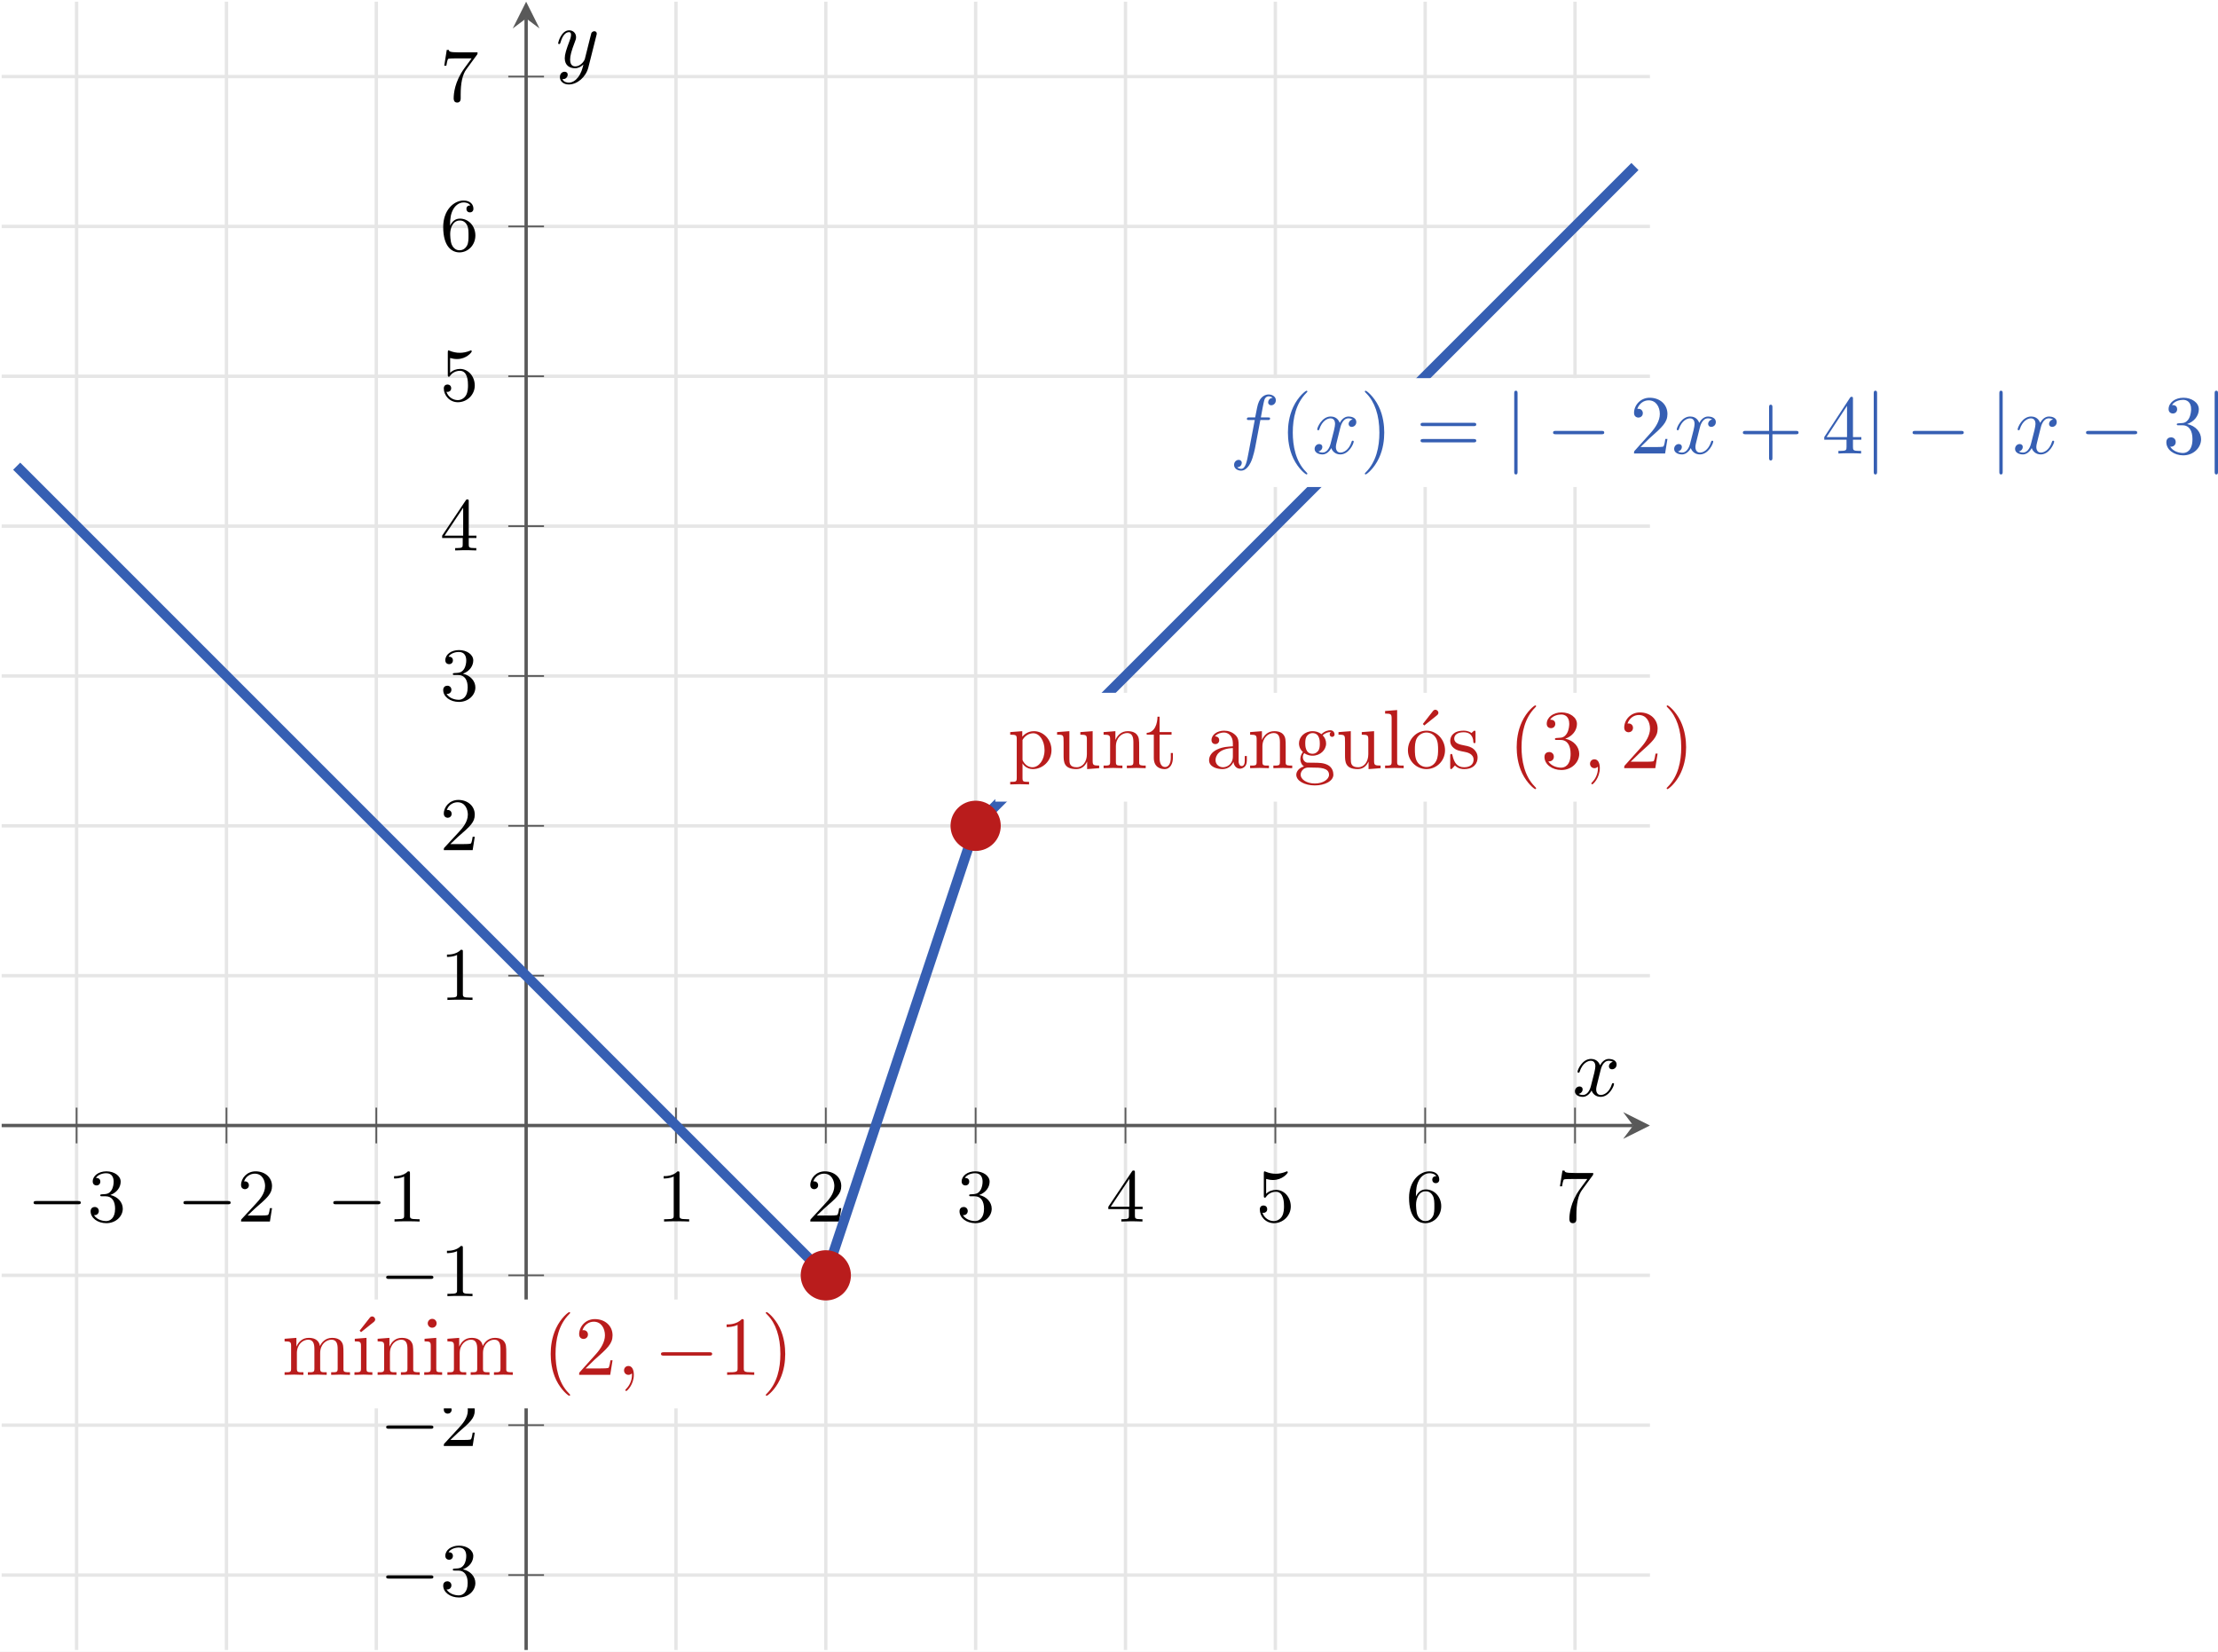
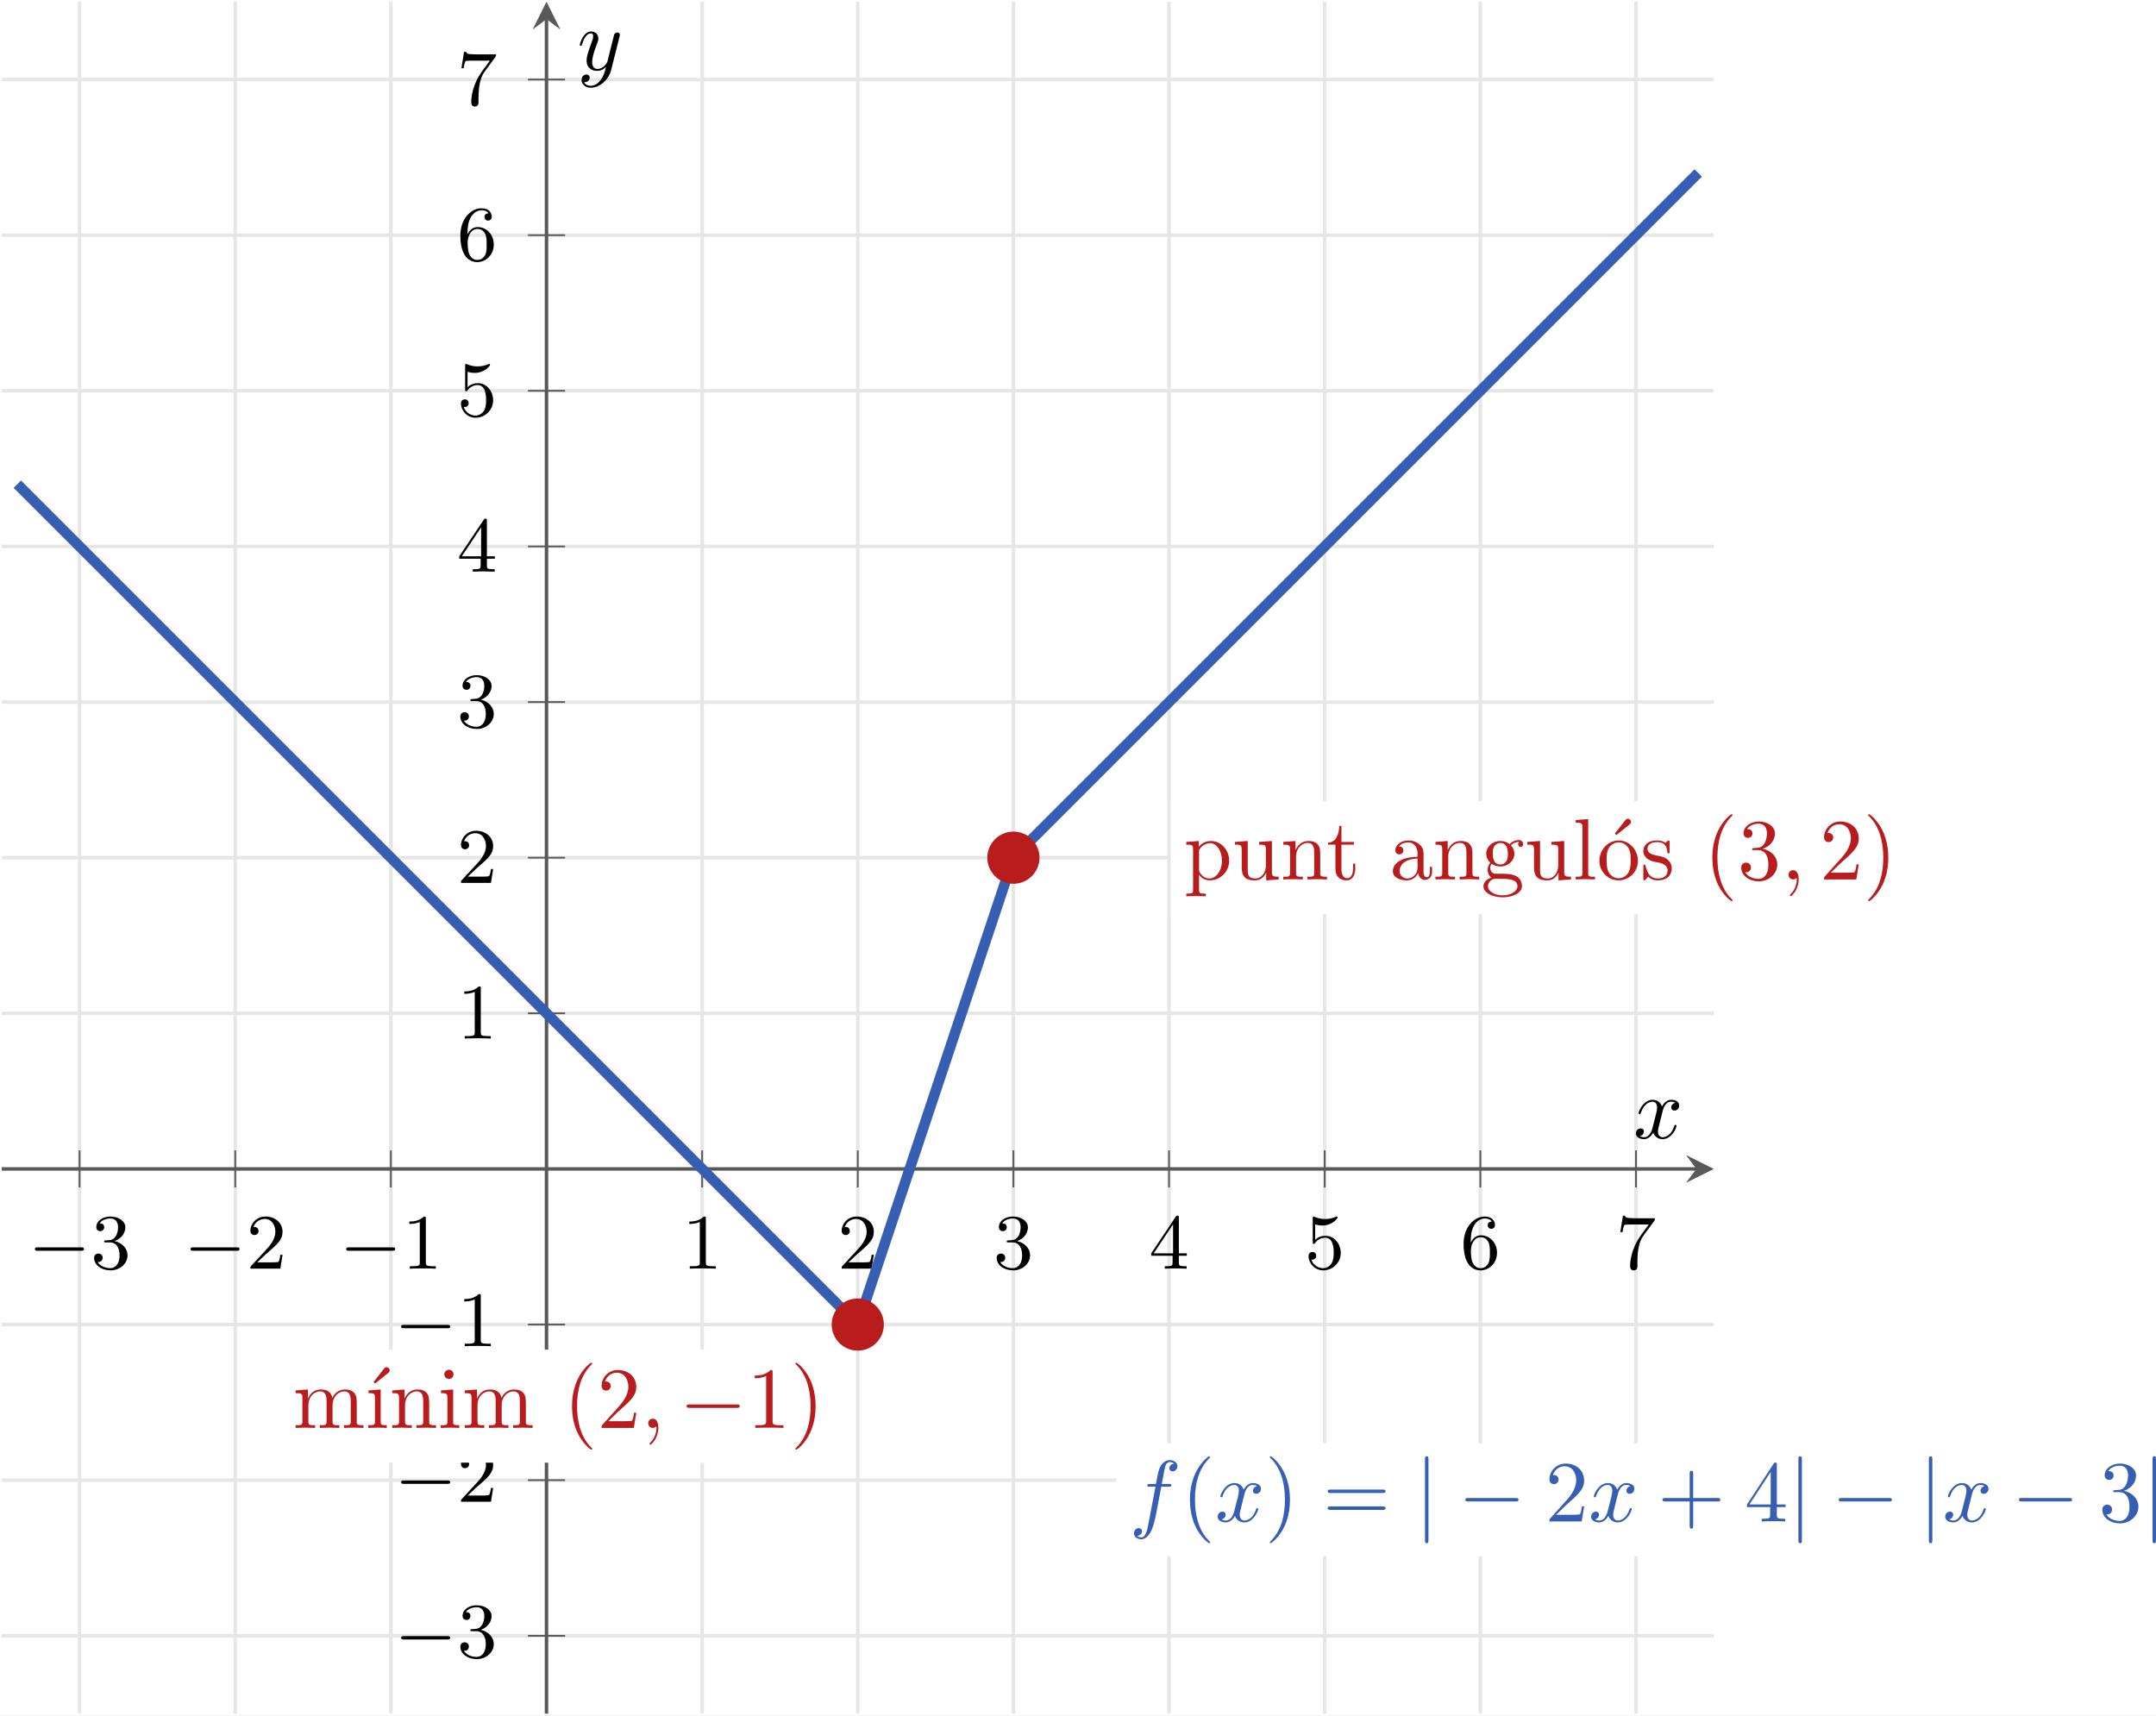
- <svg xmlns="http://www.w3.org/2000/svg" xmlns:xlink="http://www.w3.org/1999/xlink" version="1.1" width="263.907pt" height="196.516pt" viewBox="-66.926 -67.02 263.907 196.516">
-   <rect x="-66.926" y="-67.02" width="263.907" height="196.516" fill="white" />
+ <svg xmlns="http://www.w3.org/2000/svg" xmlns:xlink="http://www.w3.org/1999/xlink" version="1.1" width="246.97pt" height="196.516pt" viewBox="-66.926 -67.02 246.97 196.516">
+   <rect x="-66.926" y="-67.02" width="246.97" height="196.516" fill="white" />
  <defs>
    <clipPath id="clip1">
      <path d="M-66.727 129.297H129.391V-66.821H-66.727Z" />
    </clipPath>
    <path id="g0-0" d="M6.052-2.053C6.214-2.053 6.384-2.053 6.384-2.251C6.384-2.439 6.205-2.439 6.052-2.439H1.103C.95-2.439 .771-2.439 .771-2.251C.771-2.053 .941-2.053 1.103-2.053H6.052Z" />
    <path id="g1-49" d="M2.726-5.73C2.726-5.954 2.717-5.972 2.493-5.972C1.937-5.398 1.112-5.398 .834-5.398V-5.12C1.004-5.12 1.551-5.12 2.035-5.353V-.717C2.035-.386 2.008-.278 1.175-.278H.888V0C1.21-.027 2.008-.027 2.376-.027S3.551-.027 3.873 0V-.278H3.587C2.753-.278 2.726-.386 2.726-.717V-5.73Z" />
    <path id="g1-50" d="M4.142-1.587H3.891C3.873-1.47 3.802-.941 3.685-.798C3.631-.717 3.013-.717 2.833-.717H1.237L2.125-1.56C3.596-2.833 4.142-3.309 4.142-4.223C4.142-5.254 3.291-5.972 2.188-5.972C1.157-5.972 .457-5.156 .457-4.34C.457-3.891 .843-3.847 .924-3.847C1.121-3.847 1.39-3.99 1.39-4.313C1.39-4.582 1.201-4.779 .924-4.779C.879-4.779 .852-4.779 .816-4.77C1.031-5.407 1.605-5.694 2.089-5.694C3.004-5.694 3.318-4.842 3.318-4.223C3.318-3.309 2.627-2.564 2.197-2.098L.556-.323C.457-.224 .457-.206 .457 0H3.891L4.142-1.587Z" />
    <path id="g1-51" d="M2.735-3.156C3.569-3.47 3.963-4.125 3.963-4.743C3.963-5.434 3.201-5.972 2.268-5.972S.637-5.443 .637-4.761C.637-4.465 .834-4.295 1.094-4.295S1.542-4.483 1.542-4.743C1.542-5.057 1.327-5.192 1.022-5.192C1.255-5.568 1.802-5.747 2.242-5.747C2.986-5.747 3.129-5.156 3.129-4.734C3.129-4.465 3.075-4.035 2.851-3.694C2.573-3.291 2.26-3.273 2-3.255C1.775-3.237 1.757-3.237 1.686-3.237C1.605-3.228 1.533-3.219 1.533-3.12C1.533-3.004 1.605-3.004 1.757-3.004H2.179C2.959-3.004 3.3-2.376 3.3-1.524C3.3-.377 2.69-.054 2.233-.054C2.062-.054 1.193-.099 .789-.762C1.112-.717 1.363-.941 1.363-1.246C1.363-1.542 1.139-1.731 .879-1.731C.655-1.731 .386-1.596 .386-1.219C.386-.421 1.219 .197 2.26 .197C3.38 .197 4.214-.61 4.214-1.524C4.214-2.304 3.596-2.968 2.735-3.156Z" />
    <path id="g1-52" d="M.26-1.757V-1.479H2.708V-.708C2.708-.377 2.681-.278 2.008-.278H1.811V0C2.376-.027 3.004-.027 3.067-.027C3.111-.027 3.757-.027 4.322 0V-.278H4.125C3.452-.278 3.425-.377 3.425-.708V-1.479H4.34V-1.757H3.425V-5.828C3.425-6.007 3.425-6.07 3.255-6.07C3.147-6.07 3.138-6.061 3.058-5.936L.26-1.757ZM.547-1.757L2.762-5.075V-1.757H.547Z" />
    <path id="g1-53" d="M.933-3.093C.933-2.932 .933-2.833 1.058-2.833C1.13-2.833 1.157-2.869 1.21-2.95C1.479-3.327 1.91-3.542 2.376-3.542C3.335-3.542 3.335-2.161 3.335-1.838C3.335-1.56 3.335-1.004 3.084-.601C2.842-.224 2.466-.054 2.116-.054C1.587-.054 .986-.386 .771-1.049C.78-1.049 .834-1.031 .897-1.031C1.076-1.031 1.336-1.148 1.336-1.47C1.336-1.748 1.139-1.91 .897-1.91C.708-1.91 .457-1.802 .457-1.444C.457-.628 1.139 .197 2.134 .197C3.219 .197 4.142-.681 4.142-1.793C4.142-2.878 3.371-3.766 2.394-3.766C1.964-3.766 1.524-3.622 1.21-3.3V-5.066C1.479-4.985 1.757-4.94 2.035-4.94C3.138-4.94 3.784-5.738 3.784-5.855C3.784-5.936 3.73-5.972 3.685-5.972C3.667-5.972 3.649-5.972 3.569-5.927C3.147-5.756 2.735-5.685 2.358-5.685C1.973-5.685 1.569-5.756 1.157-5.927C1.067-5.972 1.049-5.972 1.04-5.972C.933-5.972 .933-5.882 .933-5.73V-3.093Z" />
    <path id="g1-54" d="M1.201-2.968C1.201-3.882 1.3-4.394 1.542-4.86C1.722-5.227 2.161-5.747 2.824-5.747C3.004-5.747 3.416-5.712 3.622-5.389C3.291-5.389 3.147-5.218 3.147-4.976C3.147-4.743 3.309-4.564 3.56-4.564S3.981-4.725 3.981-4.994C3.981-5.496 3.622-5.972 2.806-5.972C1.65-5.972 .386-4.833 .386-2.833C.386-.403 1.479 .197 2.322 .197C3.318 .197 4.214-.637 4.214-1.82C4.214-2.959 3.389-3.82 2.376-3.82C1.838-3.82 1.453-3.506 1.201-2.968ZM2.313-.054C1.802-.054 1.506-.475 1.399-.735C1.228-1.139 1.219-1.883 1.219-2.026C1.219-2.627 1.497-3.596 2.358-3.596C2.502-3.596 2.941-3.596 3.228-3.04C3.398-2.699 3.398-2.26 3.398-1.829S3.398-.959 3.228-.628C2.95-.117 2.555-.054 2.313-.054Z" />
    <path id="g1-55" d="M4.394-5.469C4.474-5.568 4.474-5.586 4.474-5.774H2.242C1.112-5.774 1.085-5.891 1.058-6.061H.807L.511-4.187H.762C.798-4.394 .87-4.896 .986-5.003C1.049-5.057 1.757-5.057 1.883-5.057H3.766L2.905-3.882C1.739-2.277 1.632-.816 1.632-.305C1.632-.206 1.632 .197 2.044 .197C2.466 .197 2.466-.197 2.466-.314V-.753C2.466-2.071 2.663-3.111 3.138-3.757L4.394-5.469Z" />
    <path id="g2-0" d="M6.565-2.291C6.735-2.291 6.914-2.291 6.914-2.491S6.735-2.69 6.565-2.69H1.176C1.006-2.69 .827-2.69 .827-2.491S1.006-2.291 1.176-2.291H6.565Z" />
    <path id="g2-106" d="M1.584-7.113C1.584-7.293 1.584-7.472 1.385-7.472S1.186-7.293 1.186-7.113V2.132C1.186 2.311 1.186 2.491 1.385 2.491S1.584 2.311 1.584 2.132V-7.113Z" />
    <path id="g3-59" d="M2.022-.01C2.022-.667 1.773-1.056 1.385-1.056C1.056-1.056 .857-.807 .857-.528C.857-.259 1.056 0 1.385 0C1.504 0 1.634-.04 1.733-.13C1.763-.149 1.773-.159 1.783-.159S1.803-.149 1.803-.01C1.803 .727 1.455 1.325 1.126 1.654C1.016 1.763 1.016 1.783 1.016 1.813C1.016 1.883 1.066 1.923 1.116 1.923C1.225 1.923 2.022 1.156 2.022-.01Z" />
    <path id="g3-102" d="M3.656-3.985H4.513C4.712-3.985 4.812-3.985 4.812-4.184C4.812-4.294 4.712-4.294 4.543-4.294H3.716L3.925-5.43C3.965-5.639 4.105-6.346 4.164-6.466C4.254-6.655 4.423-6.804 4.633-6.804C4.672-6.804 4.932-6.804 5.121-6.625C4.682-6.585 4.583-6.237 4.583-6.087C4.583-5.858 4.762-5.738 4.951-5.738C5.21-5.738 5.499-5.958 5.499-6.336C5.499-6.795 5.041-7.024 4.633-7.024C4.294-7.024 3.666-6.844 3.367-5.858C3.308-5.649 3.278-5.549 3.039-4.294H2.351C2.162-4.294 2.052-4.294 2.052-4.105C2.052-3.985 2.142-3.985 2.331-3.985H2.989L2.242-.05C2.062 .917 1.893 1.823 1.375 1.823C1.335 1.823 1.086 1.823 .897 1.644C1.355 1.614 1.445 1.255 1.445 1.106C1.445 .877 1.265 .757 1.076 .757C.817 .757 .528 .976 .528 1.355C.528 1.803 .966 2.042 1.375 2.042C1.923 2.042 2.321 1.455 2.501 1.076C2.819 .448 3.049-.757 3.059-.827L3.656-3.985Z" />
    <path id="g3-120" d="M3.328-3.009C3.387-3.268 3.616-4.184 4.314-4.184C4.364-4.184 4.603-4.184 4.812-4.055C4.533-4.005 4.334-3.756 4.334-3.517C4.334-3.357 4.443-3.168 4.712-3.168C4.932-3.168 5.25-3.347 5.25-3.746C5.25-4.264 4.663-4.403 4.324-4.403C3.746-4.403 3.397-3.875 3.278-3.646C3.029-4.304 2.491-4.403 2.202-4.403C1.166-4.403 .598-3.118 .598-2.869C.598-2.77 .697-2.77 .717-2.77C.797-2.77 .827-2.79 .847-2.879C1.186-3.935 1.843-4.184 2.182-4.184C2.371-4.184 2.72-4.095 2.72-3.517C2.72-3.208 2.55-2.54 2.182-1.146C2.022-.528 1.674-.11 1.235-.11C1.176-.11 .946-.11 .737-.239C.986-.289 1.205-.498 1.205-.777C1.205-1.046 .986-1.126 .837-1.126C.538-1.126 .289-.867 .289-.548C.289-.09 .787 .11 1.225 .11C1.883 .11 2.242-.588 2.271-.648C2.391-.279 2.75 .11 3.347 .11C4.374 .11 4.941-1.176 4.941-1.425C4.941-1.524 4.852-1.524 4.822-1.524C4.732-1.524 4.712-1.484 4.692-1.415C4.364-.349 3.686-.11 3.367-.11C2.979-.11 2.819-.428 2.819-.767C2.819-.986 2.879-1.205 2.989-1.644L3.328-3.009Z" />
    <path id="g3-121" d="M4.842-3.796C4.882-3.935 4.882-3.955 4.882-4.025C4.882-4.204 4.742-4.294 4.593-4.294C4.493-4.294 4.334-4.234 4.244-4.085C4.224-4.035 4.144-3.726 4.105-3.547C4.035-3.288 3.965-3.019 3.905-2.75L3.457-.956C3.417-.807 2.989-.11 2.331-.11C1.823-.11 1.714-.548 1.714-.917C1.714-1.375 1.883-1.993 2.222-2.869C2.381-3.278 2.421-3.387 2.421-3.587C2.421-4.035 2.102-4.403 1.604-4.403C.658-4.403 .289-2.959 .289-2.869C.289-2.77 .389-2.77 .408-2.77C.508-2.77 .518-2.79 .568-2.949C.837-3.885 1.235-4.184 1.574-4.184C1.654-4.184 1.823-4.184 1.823-3.866C1.823-3.616 1.724-3.357 1.654-3.168C1.255-2.112 1.076-1.544 1.076-1.076C1.076-.189 1.704 .11 2.291 .11C2.68 .11 3.019-.06 3.298-.339C3.168 .179 3.049 .667 2.65 1.196C2.391 1.534 2.012 1.823 1.554 1.823C1.415 1.823 .966 1.793 .797 1.405C.956 1.405 1.086 1.405 1.225 1.285C1.325 1.196 1.425 1.066 1.425 .877C1.425 .568 1.156 .528 1.056 .528C.827 .528 .498 .687 .498 1.176C.498 1.674 .936 2.042 1.554 2.042C2.58 2.042 3.606 1.136 3.885 .01L4.842-3.796Z" />
    <path id="g4-16" d="M1.763-4.403L.369-4.294V-3.985C1.016-3.985 1.106-3.925 1.106-3.437V-.757C1.106-.309 .996-.309 .329-.309V0C.648-.01 1.186-.03 1.425-.03C1.773-.03 2.122-.01 2.461 0V-.309C1.803-.309 1.763-.359 1.763-.747V-4.403Z" />
    <path id="g4-19" d="M3.736-6.296C3.826-6.366 3.905-6.476 3.905-6.595C3.905-6.775 3.726-6.954 3.547-6.954C3.397-6.954 3.288-6.844 3.248-6.785L2.052-5.26L2.222-5.081L3.736-6.296Z" />
    <path id="g4-40" d="M3.298 2.391C3.298 2.361 3.298 2.341 3.128 2.172C1.883 .917 1.564-.966 1.564-2.491C1.564-4.224 1.943-5.958 3.168-7.203C3.298-7.323 3.298-7.342 3.298-7.372C3.298-7.442 3.258-7.472 3.198-7.472C3.098-7.472 2.202-6.795 1.614-5.529C1.106-4.433 .986-3.328 .986-2.491C.986-1.714 1.096-.508 1.644 .618C2.242 1.843 3.098 2.491 3.198 2.491C3.258 2.491 3.298 2.461 3.298 2.391Z" />
    <path id="g4-41" d="M2.879-2.491C2.879-3.268 2.77-4.473 2.222-5.599C1.624-6.824 .767-7.472 .667-7.472C.608-7.472 .568-7.432 .568-7.372C.568-7.342 .568-7.323 .757-7.143C1.733-6.157 2.301-4.573 2.301-2.491C2.301-.787 1.933 .966 .697 2.222C.568 2.341 .568 2.361 .568 2.391C.568 2.451 .608 2.491 .667 2.491C.767 2.491 1.664 1.813 2.252 .548C2.76-.548 2.879-1.654 2.879-2.491Z" />
    <path id="g4-43" d="M4.075-2.291H6.854C6.994-2.291 7.183-2.291 7.183-2.491S6.994-2.69 6.854-2.69H4.075V-5.479C4.075-5.619 4.075-5.808 3.875-5.808S3.676-5.619 3.676-5.479V-2.69H.887C.747-2.69 .558-2.69 .558-2.491S.747-2.291 .887-2.291H3.676V.498C3.676 .638 3.676 .827 3.875 .827S4.075 .638 4.075 .498V-2.291Z" />
    <path id="g4-49" d="M2.929-6.376C2.929-6.615 2.929-6.635 2.7-6.635C2.082-5.998 1.205-5.998 .887-5.998V-5.689C1.086-5.689 1.674-5.689 2.192-5.948V-.787C2.192-.428 2.162-.309 1.265-.309H.946V0C1.295-.03 2.162-.03 2.56-.03S3.826-.03 4.174 0V-.309H3.856C2.959-.309 2.929-.418 2.929-.787V-6.376Z" />
    <path id="g4-50" d="M1.265-.767L2.321-1.793C3.875-3.168 4.473-3.706 4.473-4.702C4.473-5.838 3.577-6.635 2.361-6.635C1.235-6.635 .498-5.719 .498-4.832C.498-4.274 .996-4.274 1.026-4.274C1.196-4.274 1.544-4.394 1.544-4.802C1.544-5.061 1.365-5.32 1.016-5.32C.936-5.32 .917-5.32 .887-5.31C1.116-5.958 1.654-6.326 2.232-6.326C3.138-6.326 3.567-5.519 3.567-4.702C3.567-3.905 3.068-3.118 2.521-2.501L.608-.369C.498-.259 .498-.239 .498 0H4.194L4.473-1.733H4.224C4.174-1.435 4.105-.996 4.005-.847C3.935-.767 3.278-.767 3.059-.767H1.265Z" />
    <path id="g4-51" d="M2.889-3.507C3.706-3.776 4.284-4.473 4.284-5.26C4.284-6.077 3.407-6.635 2.451-6.635C1.445-6.635 .687-6.037 .687-5.28C.687-4.951 .907-4.762 1.196-4.762C1.504-4.762 1.704-4.981 1.704-5.27C1.704-5.768 1.235-5.768 1.086-5.768C1.395-6.257 2.052-6.386 2.411-6.386C2.819-6.386 3.367-6.167 3.367-5.27C3.367-5.151 3.347-4.573 3.088-4.134C2.79-3.656 2.451-3.626 2.202-3.616C2.122-3.606 1.883-3.587 1.813-3.587C1.733-3.577 1.664-3.567 1.664-3.467C1.664-3.357 1.733-3.357 1.903-3.357H2.341C3.158-3.357 3.527-2.68 3.527-1.704C3.527-.349 2.839-.06 2.401-.06C1.973-.06 1.225-.229 .877-.817C1.225-.767 1.534-.986 1.534-1.365C1.534-1.724 1.265-1.923 .976-1.923C.737-1.923 .418-1.783 .418-1.345C.418-.438 1.345 .219 2.431 .219C3.646 .219 4.553-.687 4.553-1.704C4.553-2.521 3.925-3.298 2.889-3.507Z" />
    <path id="g4-52" d="M2.929-1.644V-.777C2.929-.418 2.909-.309 2.172-.309H1.963V0C2.371-.03 2.889-.03 3.308-.03S4.254-.03 4.663 0V-.309H4.453C3.716-.309 3.696-.418 3.696-.777V-1.644H4.692V-1.953H3.696V-6.486C3.696-6.685 3.696-6.745 3.537-6.745C3.447-6.745 3.417-6.745 3.337-6.625L.279-1.953V-1.644H2.929ZM2.989-1.953H.558L2.989-5.669V-1.953Z" />
    <path id="g4-61" d="M6.844-3.258C6.994-3.258 7.183-3.258 7.183-3.457S6.994-3.656 6.854-3.656H.887C.747-3.656 .558-3.656 .558-3.457S.747-3.258 .897-3.258H6.844ZM6.854-1.325C6.994-1.325 7.183-1.325 7.183-1.524S6.994-1.724 6.844-1.724H.897C.747-1.724 .558-1.724 .558-1.524S.747-1.325 .887-1.325H6.854Z" />
    <path id="g4-97" d="M3.318-.757C3.357-.359 3.626 .06 4.095 .06C4.304 .06 4.912-.08 4.912-.887V-1.445H4.663V-.887C4.663-.309 4.413-.249 4.304-.249C3.975-.249 3.935-.697 3.935-.747V-2.74C3.935-3.158 3.935-3.547 3.577-3.915C3.188-4.304 2.69-4.463 2.212-4.463C1.395-4.463 .707-3.995 .707-3.337C.707-3.039 .907-2.869 1.166-2.869C1.445-2.869 1.624-3.068 1.624-3.328C1.624-3.447 1.574-3.776 1.116-3.786C1.385-4.134 1.873-4.244 2.192-4.244C2.68-4.244 3.248-3.856 3.248-2.969V-2.6C2.74-2.57 2.042-2.54 1.415-2.242C.667-1.903 .418-1.385 .418-.946C.418-.139 1.385 .11 2.012 .11C2.67 .11 3.128-.289 3.318-.757ZM3.248-2.391V-1.395C3.248-.448 2.531-.11 2.082-.11C1.594-.11 1.186-.458 1.186-.956C1.186-1.504 1.604-2.331 3.248-2.391Z" />
    <path id="g4-103" d="M2.212-1.714C1.345-1.714 1.345-2.71 1.345-2.939C1.345-3.208 1.355-3.527 1.504-3.776C1.584-3.895 1.813-4.174 2.212-4.174C3.078-4.174 3.078-3.178 3.078-2.949C3.078-2.68 3.068-2.361 2.919-2.112C2.839-1.993 2.61-1.714 2.212-1.714ZM1.056-1.325C1.056-1.365 1.056-1.594 1.225-1.793C1.614-1.514 2.022-1.484 2.212-1.484C3.138-1.484 3.826-2.172 3.826-2.939C3.826-3.308 3.666-3.676 3.417-3.905C3.776-4.244 4.134-4.294 4.314-4.294C4.334-4.294 4.384-4.294 4.413-4.284C4.304-4.244 4.254-4.134 4.254-4.015C4.254-3.846 4.384-3.726 4.543-3.726C4.643-3.726 4.832-3.796 4.832-4.025C4.832-4.194 4.712-4.513 4.324-4.513C4.125-4.513 3.686-4.453 3.268-4.045C2.849-4.374 2.431-4.403 2.212-4.403C1.285-4.403 .598-3.716 .598-2.949C.598-2.511 .817-2.132 1.066-1.923C.936-1.773 .757-1.445 .757-1.096C.757-.787 .887-.408 1.196-.209C.598-.04 .279 .389 .279 .787C.279 1.504 1.265 2.052 2.481 2.052C3.656 2.052 4.692 1.544 4.692 .767C4.692 .418 4.553-.09 4.045-.369C3.517-.648 2.939-.648 2.331-.648C2.082-.648 1.654-.648 1.584-.658C1.265-.697 1.056-1.006 1.056-1.325ZM2.491 1.823C1.484 1.823 .797 1.315 .797 .787C.797 .329 1.176-.04 1.614-.07H2.202C3.059-.07 4.174-.07 4.174 .787C4.174 1.325 3.467 1.823 2.491 1.823Z" />
    <path id="g4-105" d="M1.763-4.403L.369-4.294V-3.985C1.016-3.985 1.106-3.925 1.106-3.437V-.757C1.106-.309 .996-.309 .329-.309V0C.648-.01 1.186-.03 1.425-.03C1.773-.03 2.122-.01 2.461 0V-.309C1.803-.309 1.763-.359 1.763-.747V-4.403ZM1.803-6.137C1.803-6.456 1.554-6.665 1.275-6.665C.966-6.665 .747-6.396 .747-6.137C.747-5.868 .966-5.609 1.275-5.609C1.554-5.609 1.803-5.818 1.803-6.137Z" />
    <path id="g4-108" d="M1.763-6.914L.329-6.804V-6.496C1.026-6.496 1.106-6.426 1.106-5.938V-.757C1.106-.309 .996-.309 .329-.309V0C.658-.01 1.186-.03 1.435-.03S2.172-.01 2.54 0V-.309C1.873-.309 1.763-.309 1.763-.757V-6.914Z" />
    <path id="g4-109" d="M1.096-3.427V-.757C1.096-.309 .986-.309 .319-.309V0C.667-.01 1.176-.03 1.445-.03C1.704-.03 2.222-.01 2.56 0V-.309C1.893-.309 1.783-.309 1.783-.757V-2.59C1.783-3.626 2.491-4.184 3.128-4.184C3.756-4.184 3.866-3.646 3.866-3.078V-.757C3.866-.309 3.756-.309 3.088-.309V0C3.437-.01 3.945-.03 4.214-.03C4.473-.03 4.991-.01 5.33 0V-.309C4.663-.309 4.553-.309 4.553-.757V-2.59C4.553-3.626 5.26-4.184 5.898-4.184C6.526-4.184 6.635-3.646 6.635-3.078V-.757C6.635-.309 6.526-.309 5.858-.309V0C6.207-.01 6.715-.03 6.984-.03C7.243-.03 7.761-.01 8.1 0V-.309C7.582-.309 7.333-.309 7.323-.608V-2.511C7.323-3.367 7.323-3.676 7.014-4.035C6.874-4.204 6.545-4.403 5.968-4.403C5.131-4.403 4.692-3.806 4.523-3.427C4.384-4.294 3.646-4.403 3.198-4.403C2.471-4.403 2.002-3.975 1.724-3.357V-4.403L.319-4.294V-3.985C1.016-3.985 1.096-3.915 1.096-3.427Z" />
    <path id="g4-110" d="M1.096-3.427V-.757C1.096-.309 .986-.309 .319-.309V0C.667-.01 1.176-.03 1.445-.03C1.704-.03 2.222-.01 2.56 0V-.309C1.893-.309 1.783-.309 1.783-.757V-2.59C1.783-3.626 2.491-4.184 3.128-4.184C3.756-4.184 3.866-3.646 3.866-3.078V-.757C3.866-.309 3.756-.309 3.088-.309V0C3.437-.01 3.945-.03 4.214-.03C4.473-.03 4.991-.01 5.33 0V-.309C4.812-.309 4.563-.309 4.553-.608V-2.511C4.553-3.367 4.553-3.676 4.244-4.035C4.105-4.204 3.776-4.403 3.198-4.403C2.471-4.403 2.002-3.975 1.724-3.357V-4.403L.319-4.294V-3.985C1.016-3.985 1.096-3.915 1.096-3.427Z" />
    <path id="g4-111" d="M4.692-2.132C4.692-3.407 3.696-4.463 2.491-4.463C1.245-4.463 .279-3.377 .279-2.132C.279-.847 1.315 .11 2.481 .11C3.686 .11 4.692-.867 4.692-2.132ZM2.491-.139C2.062-.139 1.624-.349 1.355-.807C1.106-1.245 1.106-1.853 1.106-2.212C1.106-2.6 1.106-3.138 1.345-3.577C1.614-4.035 2.082-4.244 2.481-4.244C2.919-4.244 3.347-4.025 3.606-3.597S3.866-2.59 3.866-2.212C3.866-1.853 3.866-1.315 3.646-.877C3.427-.428 2.989-.139 2.491-.139Z" />
    <path id="g4-112" d="M1.714-3.746V-4.403L.279-4.294V-3.985C.986-3.985 1.056-3.925 1.056-3.487V1.176C1.056 1.624 .946 1.624 .279 1.624V1.933C.618 1.923 1.136 1.903 1.395 1.903C1.664 1.903 2.172 1.923 2.521 1.933V1.624C1.853 1.624 1.743 1.624 1.743 1.176V-.498V-.588C1.793-.428 2.212 .11 2.969 .11C4.154 .11 5.191-.867 5.191-2.152C5.191-3.417 4.224-4.403 3.108-4.403C2.331-4.403 1.913-3.965 1.714-3.746ZM1.743-1.136V-3.357C2.032-3.866 2.521-4.154 3.029-4.154C3.756-4.154 4.364-3.278 4.364-2.152C4.364-.946 3.666-.11 2.929-.11C2.531-.11 2.152-.309 1.883-.717C1.743-.927 1.743-.936 1.743-1.136Z" />
    <path id="g4-115" d="M2.072-1.933C2.291-1.893 3.108-1.733 3.108-1.016C3.108-.508 2.76-.11 1.983-.11C1.146-.11 .787-.677 .598-1.524C.568-1.654 .558-1.694 .458-1.694C.329-1.694 .329-1.624 .329-1.445V-.13C.329 .04 .329 .11 .438 .11C.488 .11 .498 .1 .687-.09C.707-.11 .707-.13 .887-.319C1.325 .1 1.773 .11 1.983 .11C3.128 .11 3.587-.558 3.587-1.275C3.587-1.803 3.288-2.102 3.168-2.222C2.839-2.54 2.451-2.62 2.032-2.7C1.474-2.809 .807-2.939 .807-3.517C.807-3.866 1.066-4.274 1.923-4.274C3.019-4.274 3.068-3.377 3.088-3.068C3.098-2.979 3.188-2.979 3.208-2.979C3.337-2.979 3.337-3.029 3.337-3.218V-4.224C3.337-4.394 3.337-4.463 3.228-4.463C3.178-4.463 3.158-4.463 3.029-4.344C2.999-4.304 2.899-4.214 2.859-4.184C2.481-4.463 2.072-4.463 1.923-4.463C.707-4.463 .329-3.796 .329-3.238C.329-2.889 .488-2.61 .757-2.391C1.076-2.132 1.355-2.072 2.072-1.933Z" />
    <path id="g4-116" d="M1.724-3.985H3.148V-4.294H1.724V-6.127H1.474C1.465-5.31 1.166-4.244 .189-4.204V-3.985H1.036V-1.235C1.036-.01 1.963 .11 2.321 .11C3.029 .11 3.308-.598 3.308-1.235V-1.803H3.059V-1.255C3.059-.518 2.76-.139 2.391-.139C1.724-.139 1.724-1.046 1.724-1.215V-3.985Z" />
    <path id="g4-117" d="M3.895-.787V.11L5.33 0V-.309C4.633-.309 4.553-.379 4.553-.867V-4.403L3.088-4.294V-3.985C3.786-3.985 3.866-3.915 3.866-3.427V-1.654C3.866-.787 3.387-.11 2.66-.11C1.823-.11 1.783-.578 1.783-1.096V-4.403L.319-4.294V-3.985C1.096-3.985 1.096-3.955 1.096-3.068V-1.574C1.096-.797 1.096 .11 2.61 .11C3.168 .11 3.606-.169 3.895-.787Z" />
  </defs>
  <g id="page1">
    <path d="M-57.812 129.297V-66.821M-39.98 129.297V-66.821M-22.152 129.297V-66.821M13.504 129.297V-66.821M31.332 129.297V-66.821M49.16 129.297V-66.821M66.988 129.297V-66.821M84.82 129.297V-66.821M102.648 129.297V-66.821M120.476 129.297V-66.821" stroke="#e6e6e6" fill="none" stroke-width=".399" stroke-miterlimit="10" />
    <path d="M-66.727 120.383H129.391M-66.727 102.55H129.391M-66.727 84.722H129.391M-66.727 49.066H129.391M-66.727 31.238H129.391M-66.727 13.41H129.391M-66.727-4.418H129.391M-66.727-22.25H129.391M-66.727-40.078H129.391M-66.727-57.907H129.391" stroke="#e6e6e6" fill="none" stroke-width=".399" stroke-miterlimit="10" />
    <path d="M-57.812 69.019V64.769M-39.98 69.019V64.769M-22.152 69.019V64.769M13.504 69.019V64.769M31.332 69.019V64.769M49.16 69.019V64.769M66.988 69.019V64.769M84.82 69.019V64.769M102.648 69.019V64.769M120.476 69.019V64.769" stroke="#595959" fill="none" stroke-width=".199" stroke-miterlimit="10" />
    <path d="M-6.449 120.383H-2.199M-6.449 102.55H-2.199M-6.449 84.722H-2.199M-6.449 49.066H-2.199M-6.449 31.238H-2.199M-6.449 13.41H-2.199M-6.449-4.418H-2.199M-6.449-22.25H-2.199M-6.449-40.078H-2.199M-6.449-57.907H-2.199" stroke="#595959" fill="none" stroke-width=".199" stroke-miterlimit="10" />
    <path d="M-66.727 66.894H127.398" stroke="#595959" fill="none" stroke-width=".399" stroke-miterlimit="10" />
    <path d="M129.391 66.895L126.203 65.301L127.399 66.895L126.203 68.488" fill="#595959" />
    <path d="M-4.324 129.297V-64.828" stroke="#595959" fill="none" stroke-width=".399" stroke-miterlimit="10" />
    <path d="M-4.324-66.82L-5.918-63.633L-4.324-64.828L-2.73-63.633" fill="#595959" />
    <g transform="matrix(1 0 0 1 2.7329 -50.7771)">
      <use x="-66.431" y="129.096" xlink:href="#g0-0" />
      <use x="-59.264" y="129.096" xlink:href="#g1-51" />
    </g>
    <g transform="matrix(1 0 0 1 20.5616 -50.7771)">
      <use x="-66.431" y="129.096" xlink:href="#g0-0" />
      <use x="-59.264" y="129.096" xlink:href="#g1-50" />
    </g>
    <g transform="matrix(1 0 0 1 38.3902 -50.7771)">
      <use x="-66.431" y="129.096" xlink:href="#g0-0" />
      <use x="-59.264" y="129.096" xlink:href="#g1-49" />
    </g>
    <g transform="matrix(1 0 0 1 77.6313 -50.7771)">
      <use x="-66.431" y="129.096" xlink:href="#g1-49" />
    </g>
    <g transform="matrix(1 0 0 1 95.4599 -50.7771)">
      <use x="-66.431" y="129.096" xlink:href="#g1-50" />
    </g>
    <g transform="matrix(1 0 0 1 113.2886 -50.7771)">
      <use x="-66.431" y="129.096" xlink:href="#g1-51" />
    </g>
    <g transform="matrix(1 0 0 1 131.1172 -50.7771)">
      <use x="-66.431" y="129.096" xlink:href="#g1-52" />
    </g>
    <g transform="matrix(1 0 0 1 148.9459 -50.7771)">
      <use x="-66.431" y="129.096" xlink:href="#g1-53" />
    </g>
    <g transform="matrix(1 0 0 1 166.7741 -50.7771)">
      <use x="-66.431" y="129.096" xlink:href="#g1-54" />
    </g>
    <g transform="matrix(1 0 0 1 184.6031 -50.7771)">
      <use x="-66.431" y="129.096" xlink:href="#g1-55" />
    </g>
    <g transform="matrix(1 0 0 1 44.6856 -6.241)">
      <use x="-66.431" y="129.096" xlink:href="#g0-0" />
      <use x="-59.264" y="129.096" xlink:href="#g1-51" />
    </g>
    <g transform="matrix(1 0 0 1 44.6856 -24.07)">
      <use x="-66.431" y="129.096" xlink:href="#g0-0" />
      <use x="-59.264" y="129.096" xlink:href="#g1-50" />
    </g>
    <g transform="matrix(1 0 0 1 44.6856 -41.8983)">
      <use x="-66.431" y="129.096" xlink:href="#g0-0" />
      <use x="-59.264" y="129.096" xlink:href="#g1-49" />
    </g>
    <g transform="matrix(1 0 0 1 51.8531 -77.1405)">
      <use x="-66.431" y="129.096" xlink:href="#g1-49" />
    </g>
    <g transform="matrix(1 0 0 1 51.8531 -94.9692)">
      <use x="-66.431" y="129.096" xlink:href="#g1-50" />
    </g>
    <g transform="matrix(1 0 0 1 51.8531 -112.7978)">
      <use x="-66.431" y="129.096" xlink:href="#g1-51" />
    </g>
    <g transform="matrix(1 0 0 1 51.8531 -130.6265)">
      <use x="-66.431" y="129.096" xlink:href="#g1-52" />
    </g>
    <g transform="matrix(1 0 0 1 51.8531 -148.4551)">
      <use x="-66.431" y="129.096" xlink:href="#g1-53" />
    </g>
    <g transform="matrix(1 0 0 1 51.8531 -166.2838)">
      <use x="-66.431" y="129.096" xlink:href="#g1-54" />
    </g>
    <g transform="matrix(1 0 0 1 51.8531 -184.1124)">
      <use x="-66.431" y="129.096" xlink:href="#g1-55" />
    </g>
    <path d="M-64.941-11.551L31.332 84.722" stroke="#365fb3" fill="none" stroke-width="1.196" stroke-miterlimit="10" clip-path="url(#clip1)" />
    <path d="M31.332 84.722L49.16 31.238" stroke="#365fb3" fill="none" stroke-width="1.196" stroke-miterlimit="10" clip-path="url(#clip1)" />
    <path d="M49.16 31.238L127.605-47.207" stroke="#365fb3" fill="none" stroke-width="1.196" stroke-miterlimit="10" clip-path="url(#clip1)" />
    <path d="M-34.879 100.547H28.992V87.597H-34.879Z" fill="#fff" clip-path="url(#clip1)" />
    <g fill="#b91c1c" transform="matrix(1 0 0 1 33.0478 -32.5324)">
      <use x="-66.431" y="129.096" xlink:href="#g4-109" />
      <use x="-59.236" y="129.096" xlink:href="#g4-19" />
      <use x="-58.129" y="129.096" xlink:href="#g4-16" />
      <use x="-55.361" y="129.096" xlink:href="#g4-110" />
      <use x="-49.827" y="129.096" xlink:href="#g4-105" />
      <use x="-47.059" y="129.096" xlink:href="#g4-109" />
      <use x="-35.436" y="129.096" xlink:href="#g4-40" />
      <use x="-31.562" y="129.096" xlink:href="#g4-50" />
      <use x="-26.58" y="129.096" xlink:href="#g3-59" />
      <use x="-22.153" y="129.096" xlink:href="#g2-0" />
      <use x="-14.404" y="129.096" xlink:href="#g4-49" />
      <use x="-9.423" y="129.096" xlink:href="#g4-41" />
    </g>
-     <path d="M51.5 28.363H136.184V15.414H51.5Z" fill="#fff" clip-path="url(#clip1)" />
-     <g fill="#b91c1c" transform="matrix(1 0 0 1 119.4255 -104.7169)">
+     <path d="M67.187 37.715H151.871V24.761H67.187Z" fill="#fff" clip-path="url(#clip1)" />
+     <g fill="#b91c1c" transform="matrix(1 0 0 1 135.1147 -95.3677)">
      <use x="-66.431" y="129.096" xlink:href="#g4-112" />
      <use x="-60.896" y="129.096" xlink:href="#g4-117" />
      <use x="-55.361" y="129.096" xlink:href="#g4-110" />
      <use x="-50.103" y="129.096" xlink:href="#g4-116" />
      <use x="-42.908" y="129.096" xlink:href="#g4-97" />
      <use x="-37.927" y="129.096" xlink:href="#g4-110" />
      <use x="-32.392" y="129.096" xlink:href="#g4-103" />
      <use x="-27.411" y="129.096" xlink:href="#g4-117" />
      <use x="-21.876" y="129.096" xlink:href="#g4-108" />
      <use x="-19.108" y="129.096" xlink:href="#g4-19" />
      <use x="-19.108" y="129.096" xlink:href="#g4-111" />
      <use x="-14.127" y="129.096" xlink:href="#g4-115" />
      <use x="-6.876" y="129.096" xlink:href="#g4-40" />
      <use x="-3.002" y="129.096" xlink:href="#g4-51" />
      <use x="1.979" y="129.096" xlink:href="#g3-59" />
      <use x="6.407" y="129.096" xlink:href="#g4-50" />
      <use x="11.388" y="129.096" xlink:href="#g4-41" />
    </g>
-     <path d="M77.887-9.074H199.66V-22.028H77.887Z" fill="#fff" clip-path="url(#clip1)" />
-     <g fill="#365fb3" transform="matrix(1 0 0 1 145.8119 -142.1571)">
+     <path d="M60.949 111.265H182.723V98.316H60.949Z" fill="#fff" clip-path="url(#clip1)" />
+     <g fill="#365fb3" transform="matrix(1 0 0 1 128.8747 -21.814)">
      <use x="-66.431" y="129.096" xlink:href="#g3-102" />
      <use x="-60.481" y="129.096" xlink:href="#g4-40" />
      <use x="-56.607" y="129.096" xlink:href="#g3-120" />
      <use x="-50.913" y="129.096" xlink:href="#g4-41" />
      <use x="-44.271" y="129.096" xlink:href="#g4-61" />
      <use x="-33.755" y="129.096" xlink:href="#g2-106" />
      <use x="-28.774" y="129.096" xlink:href="#g2-0" />
      <use x="-18.811" y="129.096" xlink:href="#g4-50" />
      <use x="-13.83" y="129.096" xlink:href="#g3-120" />
      <use x="-5.922" y="129.096" xlink:href="#g4-43" />
      <use x="4.041" y="129.096" xlink:href="#g4-52" />
      <use x="9.022" y="129.096" xlink:href="#g2-106" />
      <use x="14.003" y="129.096" xlink:href="#g2-0" />
      <use x="23.966" y="129.096" xlink:href="#g2-106" />
      <use x="26.733" y="129.096" xlink:href="#g3-120" />
      <use x="34.641" y="129.096" xlink:href="#g2-0" />
      <use x="44.604" y="129.096" xlink:href="#g4-51" />
      <use x="49.585" y="129.096" xlink:href="#g2-106" />
    </g>
    <path d="M34.121 84.722C34.121 83.183 32.875 81.933 31.332 81.933C29.793 81.933 28.543 83.183 28.543 84.722C28.543 86.265 29.793 87.511 31.332 87.511C32.875 87.511 34.121 86.265 34.121 84.722Z" fill="#b91c1c" />
    <path d="M34.121 84.722C34.121 83.183 32.875 81.933 31.332 81.933C29.793 81.933 28.543 83.183 28.543 84.722C28.543 86.265 29.793 87.511 31.332 87.511C32.875 87.511 34.121 86.265 34.121 84.722Z" stroke="#b91c1c" fill="none" stroke-width=".399" stroke-miterlimit="10" />
    <path d="M51.949 31.238C51.949 29.695 50.703 28.449 49.16 28.449C47.621 28.449 46.371 29.695 46.371 31.238C46.371 32.777 47.621 34.027 49.16 34.027C50.703 34.027 51.949 32.777 51.949 31.238Z" fill="#b91c1c" />
    <path d="M51.949 31.238C51.949 29.695 50.703 28.449 49.16 28.449C47.621 28.449 46.371 29.695 46.371 31.238C46.371 32.777 47.621 34.027 49.16 34.027C50.703 34.027 51.949 32.777 51.949 31.238Z" stroke="#b91c1c" fill="none" stroke-width=".399" stroke-miterlimit="10" />
    <g transform="matrix(1 0 0 1 186.6081 -65.7208)">
      <use x="-66.431" y="129.096" xlink:href="#g3-120" />
    </g>
    <g transform="matrix(1 0 0 1 65.62625 -188.1067)">
      <use x="-66.431" y="129.096" xlink:href="#g3-121" />
    </g>
  </g>
</svg>
